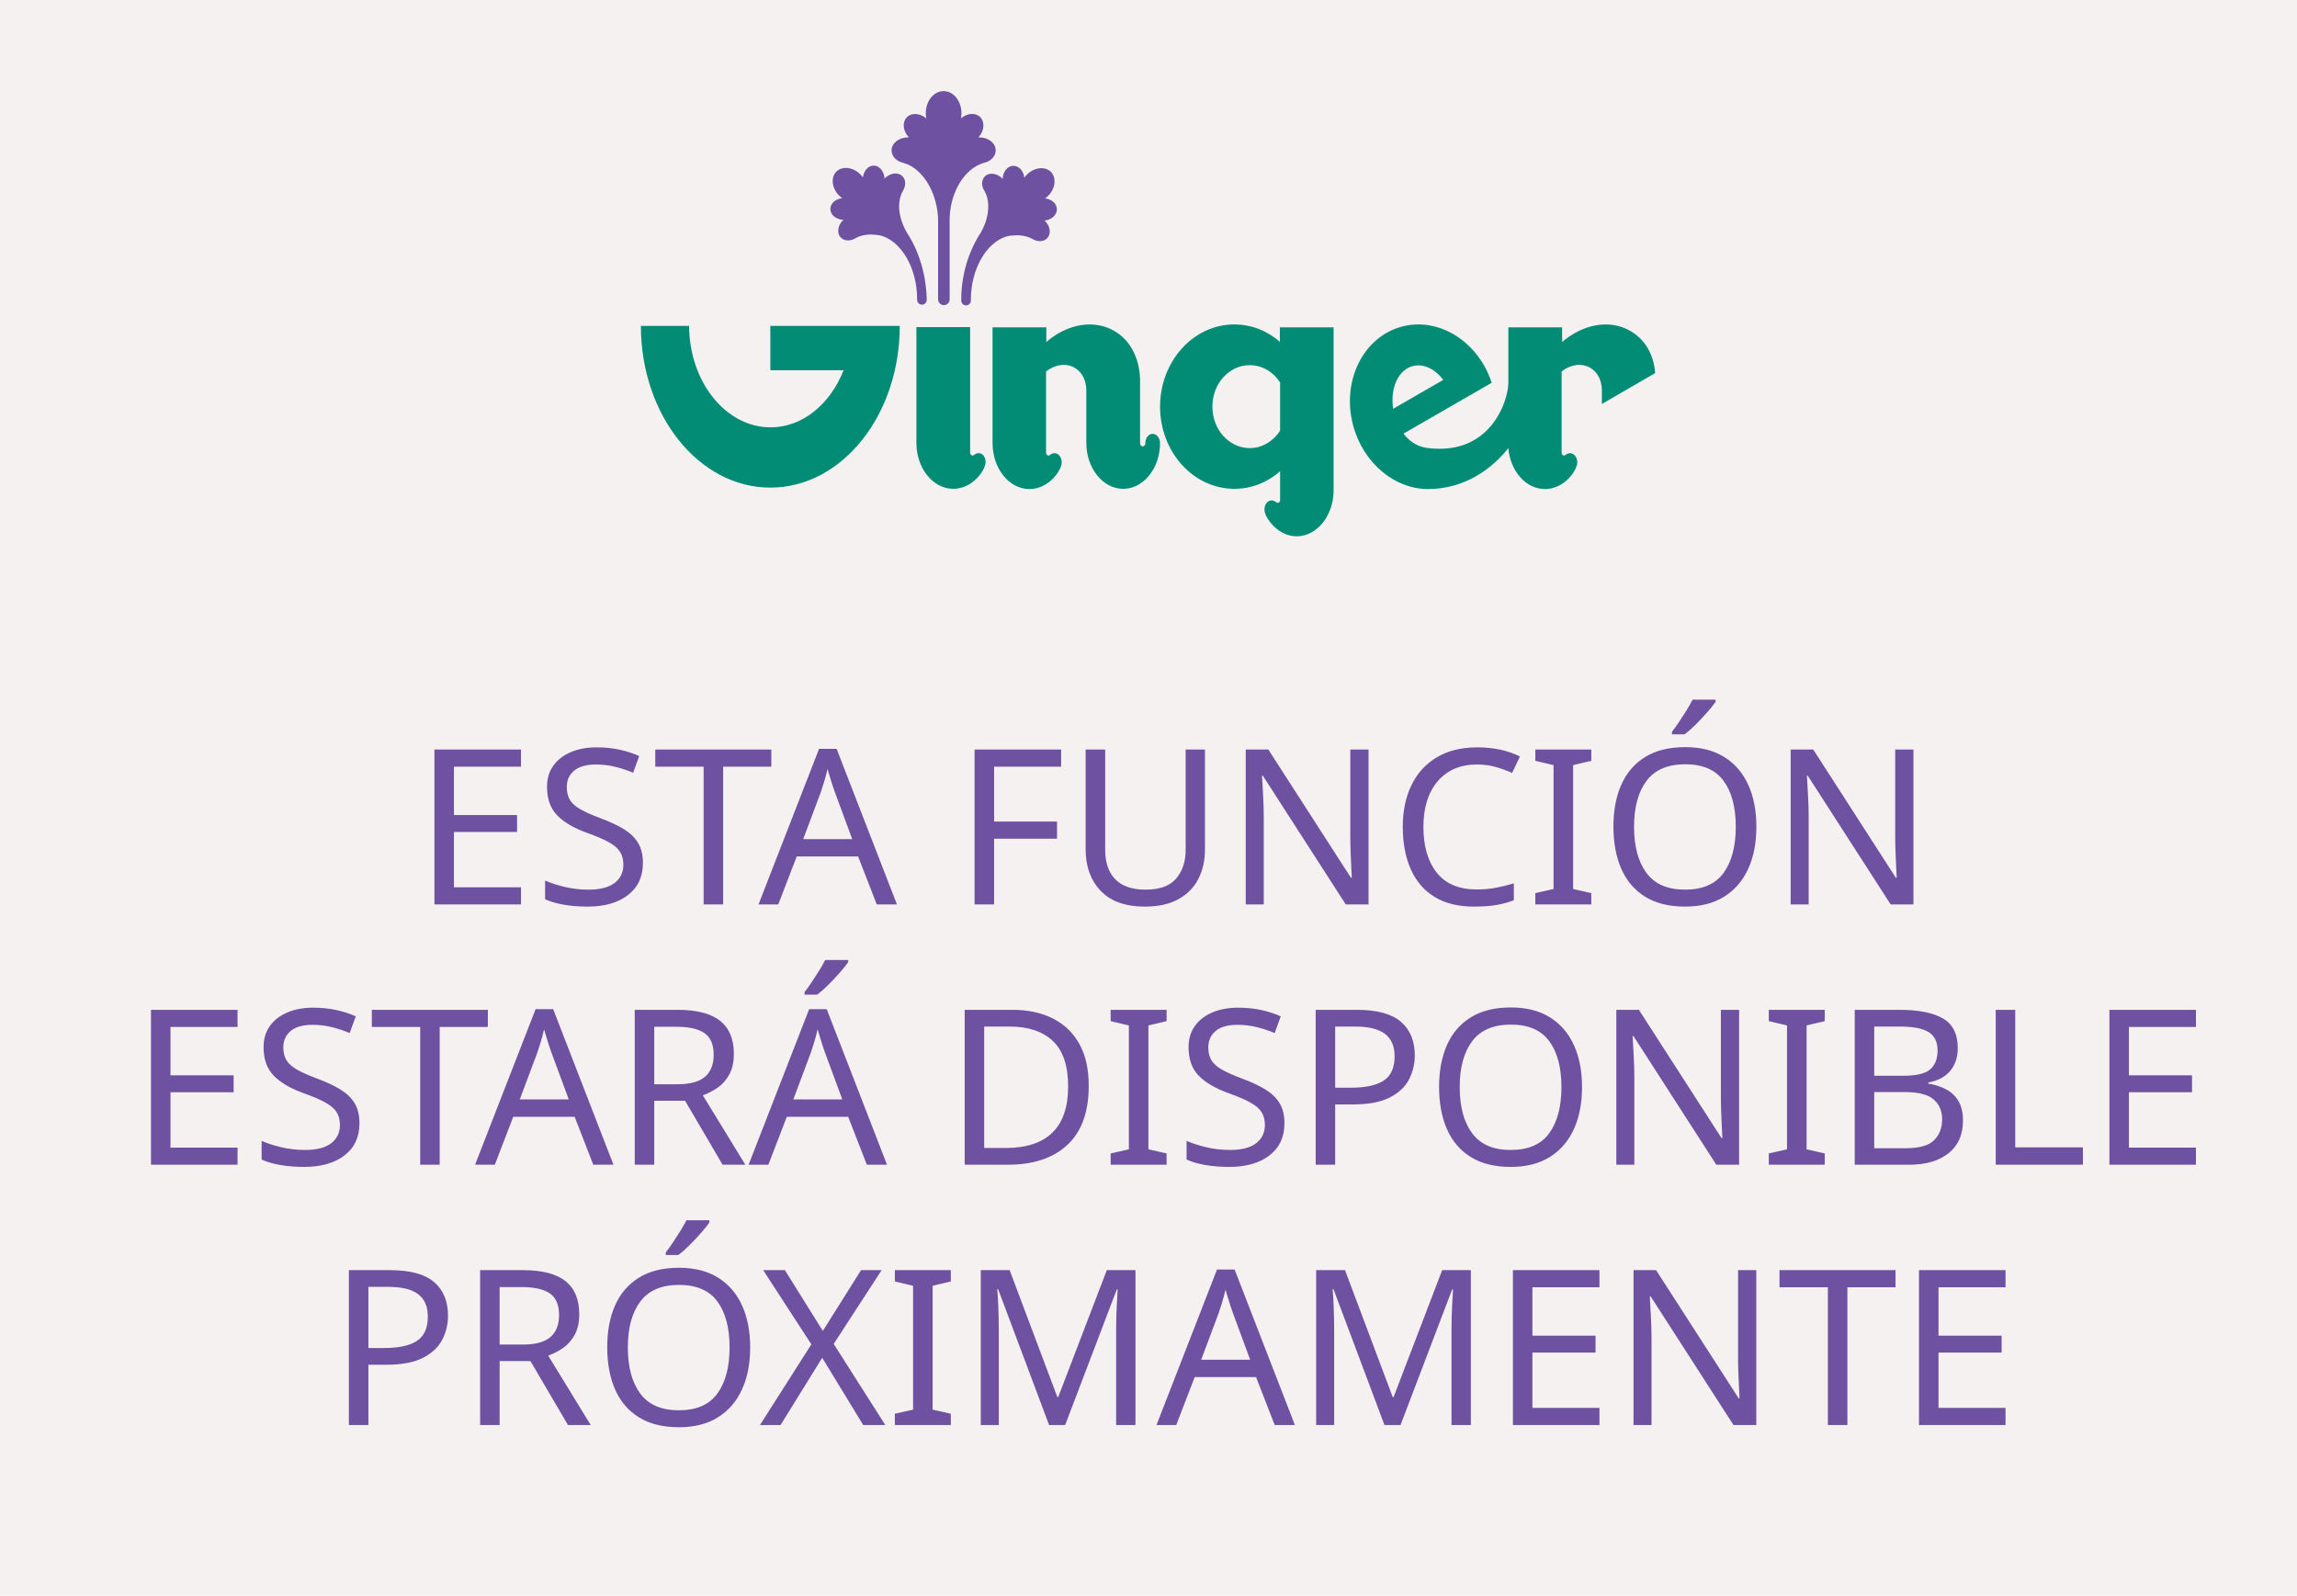
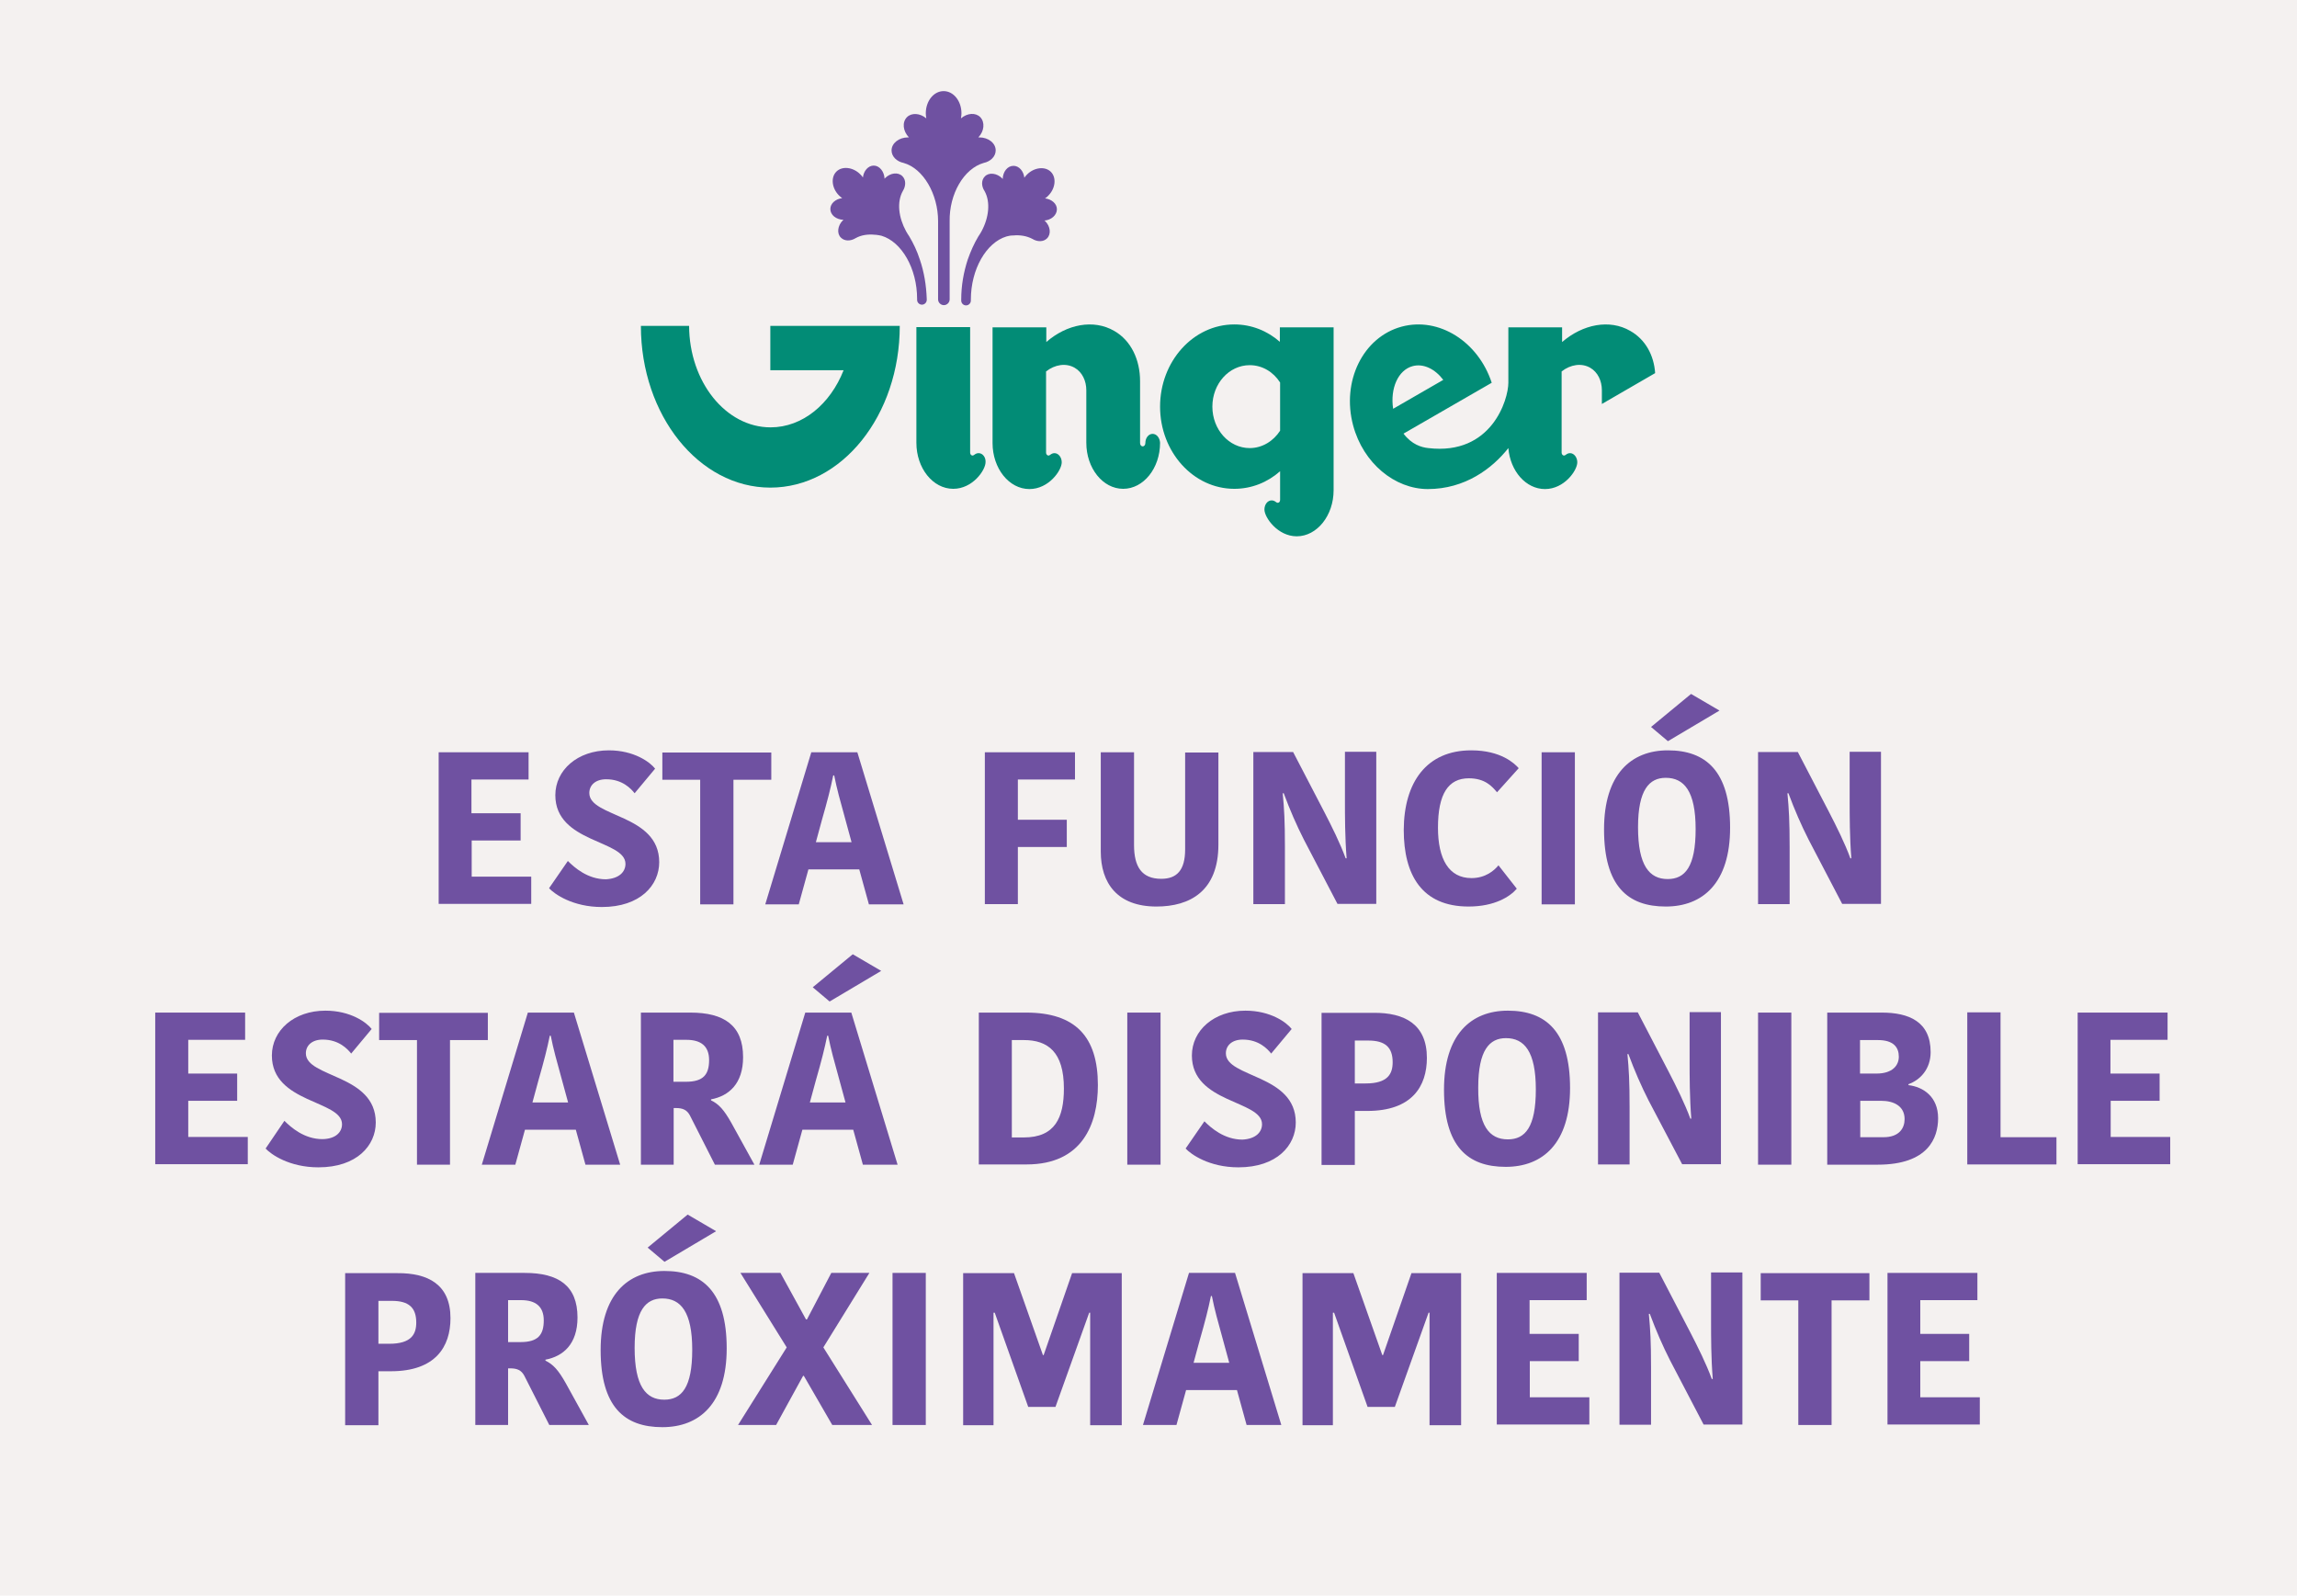
<svg xmlns="http://www.w3.org/2000/svg" version="1.1" id="Layer_1" x="0px" y="0px" viewBox="0 0 953 662" enable-background="new 0 0 953 662" xml:space="preserve">
  <rect x="-0.8" fill="#F4F1F0" width="953.8" height="662" />
  <g>
    <path fill="#6F51A1" d="M438.5,86.8c0-2.3-2.2-4.2-5-4.5c0,0,0,0,0.1,0c0.5-0.3,0.9-0.7,1.3-1.1c0,0,0,0,0,0c3-3,3.5-7.5,1.1-9.9   c-2.4-2.4-6.9-1.9-9.9,1.1l0,0c-0.4,0.4-0.8,0.9-1.1,1.3c0,0,0,0,0,0.1c-0.3-2.8-2.2-5-4.5-5c-2.5,0-4.4,2.4-4.5,5.5   c-0.1-0.1-0.1-0.2-0.2-0.3c-2.2-2.2-5.5-2.6-7.2-0.8c-1.5,1.5-1.5,4-0.1,6.1c2.5,4.5,1.8,11-1.3,16.7c-0.4,0.7-0.8,1.4-1.3,2.1   c-1.8,3-3.2,6.2-4.4,9.6c-1.7,5.2-2.7,10.8-2.7,16.6v0.4c0,1.1,0.9,2,2,2c1.1,0,2-0.9,2-2c0-0.1,0-0.4,0-0.4   c0-12.6,6.4-23.7,14.8-26.2c0.8-0.2,1.6-0.4,2.4-0.4c0.1,0,0.2,0,0.3,0c2.9-0.3,5.7,0.2,8,1.4c2.1,1.3,4.6,1.3,6.1-0.2   c1.8-1.8,1.4-5-0.8-7.2c-0.1-0.1-0.2-0.1-0.3-0.2C436.1,91.3,438.5,89.3,438.5,86.8" />
    <path fill="#6F51A1" d="M408.1,67.6L408.1,67.6c2.9-0.6,5-2.7,5-5.2c0-3-3-5.4-6.8-5.4c-0.1,0-0.3,0-0.4,0c2.5-2.6,2.8-6.3,0.8-8.4   c-2-2-5.4-1.7-8,0.5c0,0,0-0.1,0-0.1c0.1-0.6,0.2-1.3,0.2-2c0,0,0,0,0,0c0-5.1-3.3-9.2-7.4-9.2c-4.1,0-7.4,4.1-7.4,9.2c0,0,0,0,0,0   c0,0.7,0.1,1.4,0.2,2c0,0,0,0.1,0,0.1c-2.6-2.2-6.1-2.4-8-0.5c-2.1,2.1-1.7,5.8,0.8,8.4c-0.1,0-0.3,0-0.4,0c-3.7,0-6.8,2.4-6.8,5.4   c0,2.5,2.1,4.6,5,5.2c8.2,2.3,14.3,13,14.3,24.1v32.5c0,1.3,1.1,2.4,2.4,2.4c1.3,0,2.4-1.1,2.4-2.4V91.8   C393.8,80.6,399.8,70,408.1,67.6" />
    <path fill="#6F51A1" d="M381.6,107.6c-1.1-3.4-2.6-6.6-4.4-9.6c-0.5-0.7-0.9-1.4-1.3-2.1c-3.1-5.7-3.9-12.1-1.3-16.7v0   c1.3-2.1,1.3-4.6-0.2-6.1c-1.8-1.8-5-1.4-7.2,0.8c-0.1,0.1-0.2,0.2-0.2,0.3c-0.1-3-2.1-5.5-4.5-5.5c-2.3,0-4.2,2.2-4.5,5   c0,0,0,0,0-0.1c-0.3-0.5-0.7-0.9-1.1-1.3v0c-3-3-7.5-3.5-9.9-1.1c-2.4,2.4-1.9,6.9,1.1,9.9c0,0,0,0,0,0c0.4,0.4,0.9,0.8,1.3,1.1   c0,0,0,0,0.1,0c-2.8,0.3-5,2.2-5,4.5c0,2.5,2.4,4.4,5.5,4.5c-0.1,0.1-0.2,0.1-0.3,0.2c-2.2,2.2-2.6,5.5-0.8,7.2   c1.5,1.5,4,1.5,6.1,0.2c2.3-1.3,5.1-1.7,8-1.4c0.1,0,0.2,0,0.3,0c0.8,0.1,1.6,0.2,2.4,0.4c8.4,2.5,14.8,13.6,14.8,26.2v0.4   c0,1.1,0.9,2,2,2c1.1,0,2-0.9,2-2c0-0.1,0-0.4,0-0.4C384.3,118.4,383.4,112.8,381.6,107.6" />
    <path fill="#028C76" d="M531.1,141.9c-5.2-4.6-11.8-7.3-19-7.3c-17,0-30.8,15.3-30.8,34.1c0,18.8,13.8,34.1,30.8,34.1   c7.2,0,13.8-2.7,19-7.3v11.9c0,0.7-0.4,1.2-1,1.2c-0.3,0-0.7-0.3-0.7-0.3c-0.5-0.4-1.1-0.7-1.8-0.7c-1.7,0-3,1.7-3,3.8   c0,3.3,5.5,11.1,13.4,11.1c8.4,0,15.3-8.6,15.3-19.1v-67.6h-22.3V141.9z M531.1,178.7c-2.8,4.3-7.4,7.2-12.6,7.2   c-8.6,0-15.5-7.7-15.5-17.2c0-9.5,6.9-17.2,15.5-17.2c5.2,0,9.8,2.8,12.6,7.2V178.7z" />
    <path fill="#028C76" d="M406,188c-0.7,0-1.3,0.3-1.8,0.7c0,0-0.4,0.3-0.7,0.3c-0.5,0-1-0.5-1-1.2v-52.1h-22.3v48   c0,10.5,6.8,19.1,15.3,19.1c8,0,13.4-7.7,13.4-11.1C409,189.7,407.7,188,406,188" />
    <path fill="#028C76" d="M478.2,180c-1.7,0-3,1.7-3,3.8c0,0.8-0.5,1.4-1.1,1.4c-0.6,0-1.1-0.6-1.1-1.4c0,0,0-24.4,0-25.7   c0-8.8-3.7-16.8-10.7-20.8c-8.6-5-19.7-2.8-28.2,4.6v-6.1h-22.3v48c0,10.5,6.8,19.1,15.3,19.1c8,0,13.4-7.7,13.4-11.1   c0-2.1-1.4-3.8-3-3.8c-0.7,0-1.3,0.3-1.8,0.7c0,0-0.4,0.3-0.7,0.3c-0.5,0-1-0.5-1-1.2v-33.7c3.7-2.9,8.3-3.6,11.9-1.5   c3.1,1.8,4.8,5.4,4.8,9.3c0,0,0,17.7,0,21.8c0,10.5,6.8,19.1,15.3,19.1c8.4,0,15.3-8.5,15.3-19.1C481.2,181.7,479.9,180,478.2,180" />
    <path fill="#028C76" d="M319.7,153.6h30.3c-5.5,14-17,23.7-30.3,23.7c-18.6,0-33.7-18.9-33.8-42.1h-20c0,37.1,24.1,67.1,53.7,67.1   c29.7,0,53.7-30,53.7-67.1l-53.7,0V153.6z" />
    <path fill="#028C76" d="M676.4,137.3c-8.6-5-19.7-2.8-28.3,4.6v-6.1h-22.3v23c0,6.9-6.9,30.2-33.2,27.1c-2.9-0.3-6.9-1.5-10.3-6   l36.6-21.1c-5.6-17.1-21.9-27.4-37.3-23.3c-16.1,4.3-25.1,22.7-20.2,41c4.2,15.7,17.3,26.4,31,26.4c15.4,0,26.7-8.5,33.4-17   c0.8,9.6,7.3,17,15.2,17c8,0,13.4-7.7,13.4-11.1c0-2.1-1.4-3.8-3-3.8c-0.7,0-1.3,0.3-1.8,0.7c0,0-0.4,0.3-0.7,0.3   c-0.5,0-1-0.5-1-1.2v-33.7c3.7-2.9,8.3-3.6,11.9-1.5c3.1,1.8,4.8,5.4,4.8,9.3c0,0,0,2.4,0,5.7l22.1-12.8   C686.2,147.3,682.6,140.8,676.4,137.3 M586.1,151.9c4.5-1.2,9.3,1.2,12.7,5.7l-20.8,12C576.7,161.1,580.1,153.5,586.1,151.9" />
  </g>
-   <rect x="-64.6" y="307" fill="none" width="1091.7" height="318" />
-   <text transform="matrix(1 0 0 1 171.5133 375.2197)">
-     <tspan x="0" y="0" fill="#6F51A1" font-family="'KohinoorBangla-Bold'" font-size="90">ESTA FUNCIÓN</tspan>
-     <tspan x="-117.6" y="108" fill="#6F51A1" font-family="'KohinoorBangla-Bold'" font-size="90">ESTARÁ DISPONIBLE</tspan>
-     <tspan x="-35.5" y="216" fill="#6F51A1" font-family="'KohinoorBangla-Bold'" font-size="90">PRÓXIMAMENTE</tspan>
-   </text>
+   <g>
+     <path fill="#6F51A1" d="M182,375.2v-63.1h37.3v11.3h-23.7v14H216v11.3h-20.3v15h24.7v11.3H182z" />
+     <path fill="#6F51A1" d="M259.5,358.4c0-10-29.1-8.6-29.1-28.5c0-10.4,9.2-18.6,22.2-18.6c10.5,0,17.1,4.9,19.2,7.6l-8.5,10.2   c-1.5-1.9-5.1-5.8-11.8-5.8c-4.5,0-7,2.5-7,5.7c0,10.2,29,8.6,29,28.7c0,9.5-7.8,18.6-23.8,18.6c-12.1,0-19.7-5.4-21.9-7.8   l7.8-11.3c2.7,2.7,8.2,7.6,15.8,7.6C256.9,364.5,259.5,361.7,259.5,358.4z" />
+     <path fill="#6F51A1" d="M290.5,323.5h-15.7v-11.3H320v11.3h-15.7v51.7h-13.8V323.5z" />
+     <path fill="#6F51A1" d="M355.7,312.1l19.2,63.1h-14.4l-4-14.5h-21.1l-4,14.5h-13.9l19.1-63.1H355.7z M338.5,349.4h14.8l-2.4-8.8   c-2.4-8.7-3.7-13.3-4.8-18.9h-0.4c-1.1,5.4-2.4,10.5-4.7,18.5L338.5,349.4z" />
+     <path fill="#6F51A1" d="M408.6,375.2v-63.1H446v11.3h-23.7v16.7h20.3v11.3h-20.3v23.7H408.6z" />
+     <path fill="#6F51A1" d="M491.7,352.4v-40.2h13.8v38.2c0,19.3-11.8,25.7-25.7,25.7c-16.3,0-23.1-9.8-23.1-22.8v-41.2h13.8v38.5   c0,9,3.2,14,11.3,14C488.2,364.6,491.7,361.1,491.7,352.4z" />
+     <path fill="#6F51A1" d="M532.2,329.3c0.6,6.3,0.9,11.2,0.9,22v23.8h-13.1v-63.1h16.5l12.9,24.8c3.1,6,6.6,13,8.9,19.3h0.4   c-0.7-8.8-0.7-17.5-0.7-24.2v-20h13v63.1h-16.1l-13.9-26.6c-3.1-6.1-5.8-12.3-8.4-19.3H532.2z" />
+     <path fill="#6F51A1" d="M610.4,311.3c12.4,0,18,5.5,19.7,7.4l-9,10c-2.1-2.5-5-5.8-11.7-5.8c-8.5,0-12.8,6.4-12.8,20.5   c0,13,4.5,20.9,13.9,20.9c5.8,0,9.4-3.1,11.2-5.3l7.6,9.7c-2.7,3.2-9.1,7.4-20,7.4c-19.3,0-26.9-13-26.9-31.8   C582.5,324.5,591.9,311.3,610.4,311.3z" />
+     <path fill="#6F51A1" d="M639.6,312.1h13.8v63.1h-13.8V312.1z" />
+     <path fill="#6F51A1" d="M691.1,376.1c-15.8,0-25.6-8.5-25.6-32c0-22.9,11.2-32.8,26.5-32.8c15.7,0,25.8,8.6,25.8,32.1   C717.8,366.3,706.5,376.1,691.1,376.1z M691.9,364.7c7.2,0,11.6-5.1,11.6-20.7c0-15.8-4.8-21.3-12.4-21.3   c-6.8,0-11.5,4.9-11.5,20.5C679.6,359.1,684.3,364.7,691.9,364.7z M692,307.5l-7-5.9l16.6-13.7l11.8,6.9L692,307.5z" />
+     <path fill="#6F51A1" d="M741.6,329.3c0.6,6.3,0.9,11.2,0.9,22v23.8h-13.1v-63.1h16.5l12.9,24.8c3.1,6,6.6,13,8.9,19.3h0.4   c-0.7-8.8-0.7-17.5-0.7-24.2v-20h13v63.1h-16.1l-13.9-26.6c-3.1-6.1-5.8-12.3-8.4-19.3H741.6z" />
+     <path fill="#6F51A1" d="M64.4,483.2v-63.1h37.3v11.3H78.1v14h20.3v11.3H78.1v15h24.7v11.3H64.4z" />
+     <path fill="#6F51A1" d="M141.9,466.4c0-10-29.1-8.6-29.1-28.5c0-10.4,9.2-18.6,22.2-18.6c10.5,0,17.1,4.9,19.2,7.6l-8.5,10.2   c-1.5-1.9-5.1-5.8-11.8-5.8c-4.5,0-7,2.5-7,5.7c0,10.2,29,8.6,29,28.7c0,9.5-7.8,18.6-23.8,18.6c-12.1,0-19.7-5.4-21.9-7.8L118,465   c2.7,2.7,8.2,7.6,15.8,7.6C139.3,472.5,141.9,469.7,141.9,466.4z" />
+     <path fill="#6F51A1" d="M173,431.5h-15.7v-11.3h45.1v11.3h-15.7v51.7H173V431.5z" />
+     <path fill="#6F51A1" d="M238.1,420.1l19.2,63.1h-14.4l-4-14.5h-21.1l-4,14.5h-13.9l19.1-63.1H238.1z M220.9,457.4h14.8l-2.4-8.8   c-2.4-8.7-3.7-13.3-4.8-18.9h-0.4c-1.1,5.4-2.4,10.5-4.7,18.5L220.9,457.4z" />
+     <path fill="#6F51A1" d="M286.4,420.1c14,0,21.9,5.3,21.9,18.5c0,11-5.9,16.1-13.3,17.5v0.4c3.3,1.6,5.4,4,8.4,9.3l9.6,17.4h-16.4   l-10.4-20.5c-1.2-2.2-2.9-3-5.8-3h-0.9v23.5h-13.6v-63.1H286.4z M279.4,448.8h5.2c7.3,0,9.6-3.1,9.6-9c0-5.8-3.4-8.4-9.4-8.4h-5.4   V448.8z" />
+     <path fill="#6F51A1" d="M353.2,420.1l19.2,63.1H358l-4-14.5h-21.1l-4,14.5H315l19.1-63.1H353.2z M336,457.4h14.8l-2.4-8.8   c-2.4-8.7-3.7-13.3-4.8-18.9h-0.4c-1.1,5.4-2.4,10.5-4.7,18.5L336,457.4z M344.2,415.5l-7-5.9l16.6-13.7l11.8,6.9L344.2,415.5z" />
+     <path fill="#6F51A1" d="M406.1,420.1h19.6c20.5,0,29.8,10,29.8,30.1c0,16.1-6.4,32.9-29.6,32.9h-19.8V420.1z M419.8,471.9h5   c12.9,0,16.6-8.2,16.6-20.3c0-15.2-6.7-20.1-16.6-20.1h-5V471.9z" />
+     <path fill="#6F51A1" d="M467.7,420.1h13.8v63.1h-13.8V420.1z" />
+     <path fill="#6F51A1" d="M523.6,466.4c0-10-29.1-8.6-29.1-28.5c0-10.4,9.2-18.6,22.2-18.6c10.5,0,17.1,4.9,19.2,7.6l-8.5,10.2   c-1.5-1.9-5.1-5.8-11.8-5.8c-4.5,0-7,2.5-7,5.7c0,10.2,29,8.6,29,28.7c0,9.5-7.8,18.6-23.8,18.6c-12.1,0-19.7-5.4-21.9-7.8   l7.8-11.3c2.7,2.7,8.2,7.6,15.8,7.6C521,472.5,523.6,469.7,523.6,466.4z" />
+     <path fill="#6F51A1" d="M592,438.9c0,11.8-6.2,22-24.7,22h-5.2v22.4h-13.8v-63.1h21.6C582.7,420.1,592,424.9,592,438.9z    M562.1,431.7v17.8h4.5c9.2,0,11.2-4,11.2-8.8c0-6.2-3.1-9-10.1-9H562.1z" />
+     <path fill="#6F51A1" d="M624.7,484.1c-15.8,0-25.6-8.5-25.6-32c0-22.9,11.2-32.8,26.5-32.8c15.7,0,25.8,8.6,25.8,32.1   C651.4,474.3,640.1,484.1,624.7,484.1z M625.6,472.7c7.2,0,11.6-5.1,11.6-20.7c0-15.8-4.8-21.3-12.4-21.3   c-6.8,0-11.5,4.9-11.5,20.5C613.2,467.1,617.9,472.7,625.6,472.7z" />
+     <path fill="#6F51A1" d="M675.2,437.3c0.6,6.3,0.9,11.2,0.9,22v23.8H663v-63.1h16.5l12.9,24.8c3.1,6,6.6,13,8.9,19.3h0.4   c-0.7-8.8-0.7-17.5-0.7-24.2v-20h13v63.1h-16.1L684,456.6c-3.1-6.1-5.8-12.3-8.4-19.3H675.2z" />
+     <path fill="#6F51A1" d="M729.4,420.1h13.8v63.1h-13.8V420.1z" />
+     <path fill="#6F51A1" d="M804.1,463.9c0,8.2-4.1,19.3-25.1,19.3h-20.9v-63.1h22.6c11.2,0,20.3,3.7,20.3,16.4   c0,7.1-4.4,11.6-9.2,13.3v0.4C797.9,450.9,804.1,455,804.1,463.9z M779.1,431.5h-7.4v13.9h6.8c6.7,0,9.3-3.4,9.3-7   C787.8,434.5,785.6,431.5,779.1,431.5z M790.2,464.3c0-5.5-4.6-7.6-9.7-7.6h-8.7v15.1h9.4C788.1,471.9,790.2,467.9,790.2,464.3z" />
+     <path fill="#6F51A1" d="M830,420.1v51.7h23.2v11.3h-37v-63.1H830z" />
+     <path fill="#6F51A1" d="M862,483.2v-63.1h37.3v11.3h-23.7v14H896v11.3h-20.3v15h24.7v11.3H862z" />
+     <path fill="#6F51A1" d="M186.9,546.9c0,11.8-6.2,22-24.7,22H157v22.4h-13.8v-63.1h21.6C177.6,528.1,186.9,532.9,186.9,546.9z    M157,539.7v17.8h4.5c9.2,0,11.2-4,11.2-8.8c0-6.2-3.1-9-10.1-9H157z" />
+     <path fill="#6F51A1" d="M217.7,528.1c14,0,21.9,5.3,21.9,18.5c0,11-5.9,16.1-13.3,17.5v0.4c3.3,1.6,5.4,4,8.4,9.3l9.6,17.4h-16.4   l-10.4-20.5c-1.2-2.2-2.9-3-5.8-3h-0.9v23.5h-13.6v-63.1H217.7z M210.8,556.8h5.2c7.3,0,9.6-3.1,9.6-9c0-5.8-3.4-8.4-9.4-8.4h-5.4   V556.8z" />
+     <path fill="#6F51A1" d="M274.8,592.1c-15.8,0-25.6-8.5-25.6-32c0-22.9,11.2-32.8,26.5-32.8c15.7,0,25.8,8.6,25.8,32.1   C301.5,582.3,290.2,592.1,274.8,592.1z M275.6,580.7c7.2,0,11.6-5.1,11.6-20.7c0-15.8-4.8-21.3-12.4-21.3   c-6.8,0-11.5,4.9-11.5,20.5C263.3,575.1,268,580.7,275.6,580.7z M275.7,523.5l-7-5.9l16.6-13.7l11.8,6.9L275.7,523.5z" />
+     <path fill="#6F51A1" d="M333.2,570.8L322,591.2h-15.8l20.2-32.2l-19.2-30.9h16.6l10.6,19.3h0.4l10.1-19.3h15.8L341.6,559l20.2,32.2   h-16.5l-11.8-20.4H333.2z" />
+     <path fill="#6F51A1" d="M370.3,528.1h13.8v63.1h-13.8V528.1z" />
+     <path fill="#6F51A1" d="M433,562.2l11.8-34h20.6v63.1h-13.1v-46.7h-0.4l-14,39.1h-11.3l-13.9-39.1h-0.5v46.7h-12.6v-63.1h21.1   l12,34H433z" />
+     <path fill="#6F51A1" d="M512.4,528.1l19.2,63.1h-14.4l-4-14.5h-21.1l-4,14.5h-13.9l19.1-63.1H512.4z M495.2,565.4h14.8l-2.4-8.8   c-2.4-8.7-3.7-13.3-4.8-18.9h-0.4c-1.1,5.4-2.4,10.5-4.7,18.5L495.2,565.4z" />
+     <path fill="#6F51A1" d="M573.8,562.2l11.8-34h20.6v63.1h-13.1v-46.7h-0.4l-14,39.1h-11.3l-13.9-39.1h-0.5v46.7h-12.6v-63.1h21.1   l12,34H573.8z" />
+     <path fill="#6F51A1" d="M621,591.2v-63.1h37.3v11.3h-23.7v14H655v11.3h-20.3v15h24.7v11.3H621z" />
+     <path fill="#6F51A1" d="M684.1,545.3c0.6,6.3,0.9,11.2,0.9,22v23.8h-13.1v-63.1h16.5l12.9,24.8c3.1,6,6.6,13,8.9,19.3h0.4   c-0.7-8.8-0.7-17.5-0.7-24.2v-20h13v63.1h-16.1l-13.9-26.6c-3.1-6.1-5.8-12.3-8.4-19.3H684.1z" />
+     <path fill="#6F51A1" d="M746.2,539.5h-15.7v-11.3h45.1v11.3h-15.7v51.7h-13.8V539.5z" />
+     <path fill="#6F51A1" d="M783.1,591.2v-63.1h37.3v11.3h-23.7v14h20.3v11.3h-20.3v15h24.7v11.3H783.1z" />
+   </g>
</svg>
